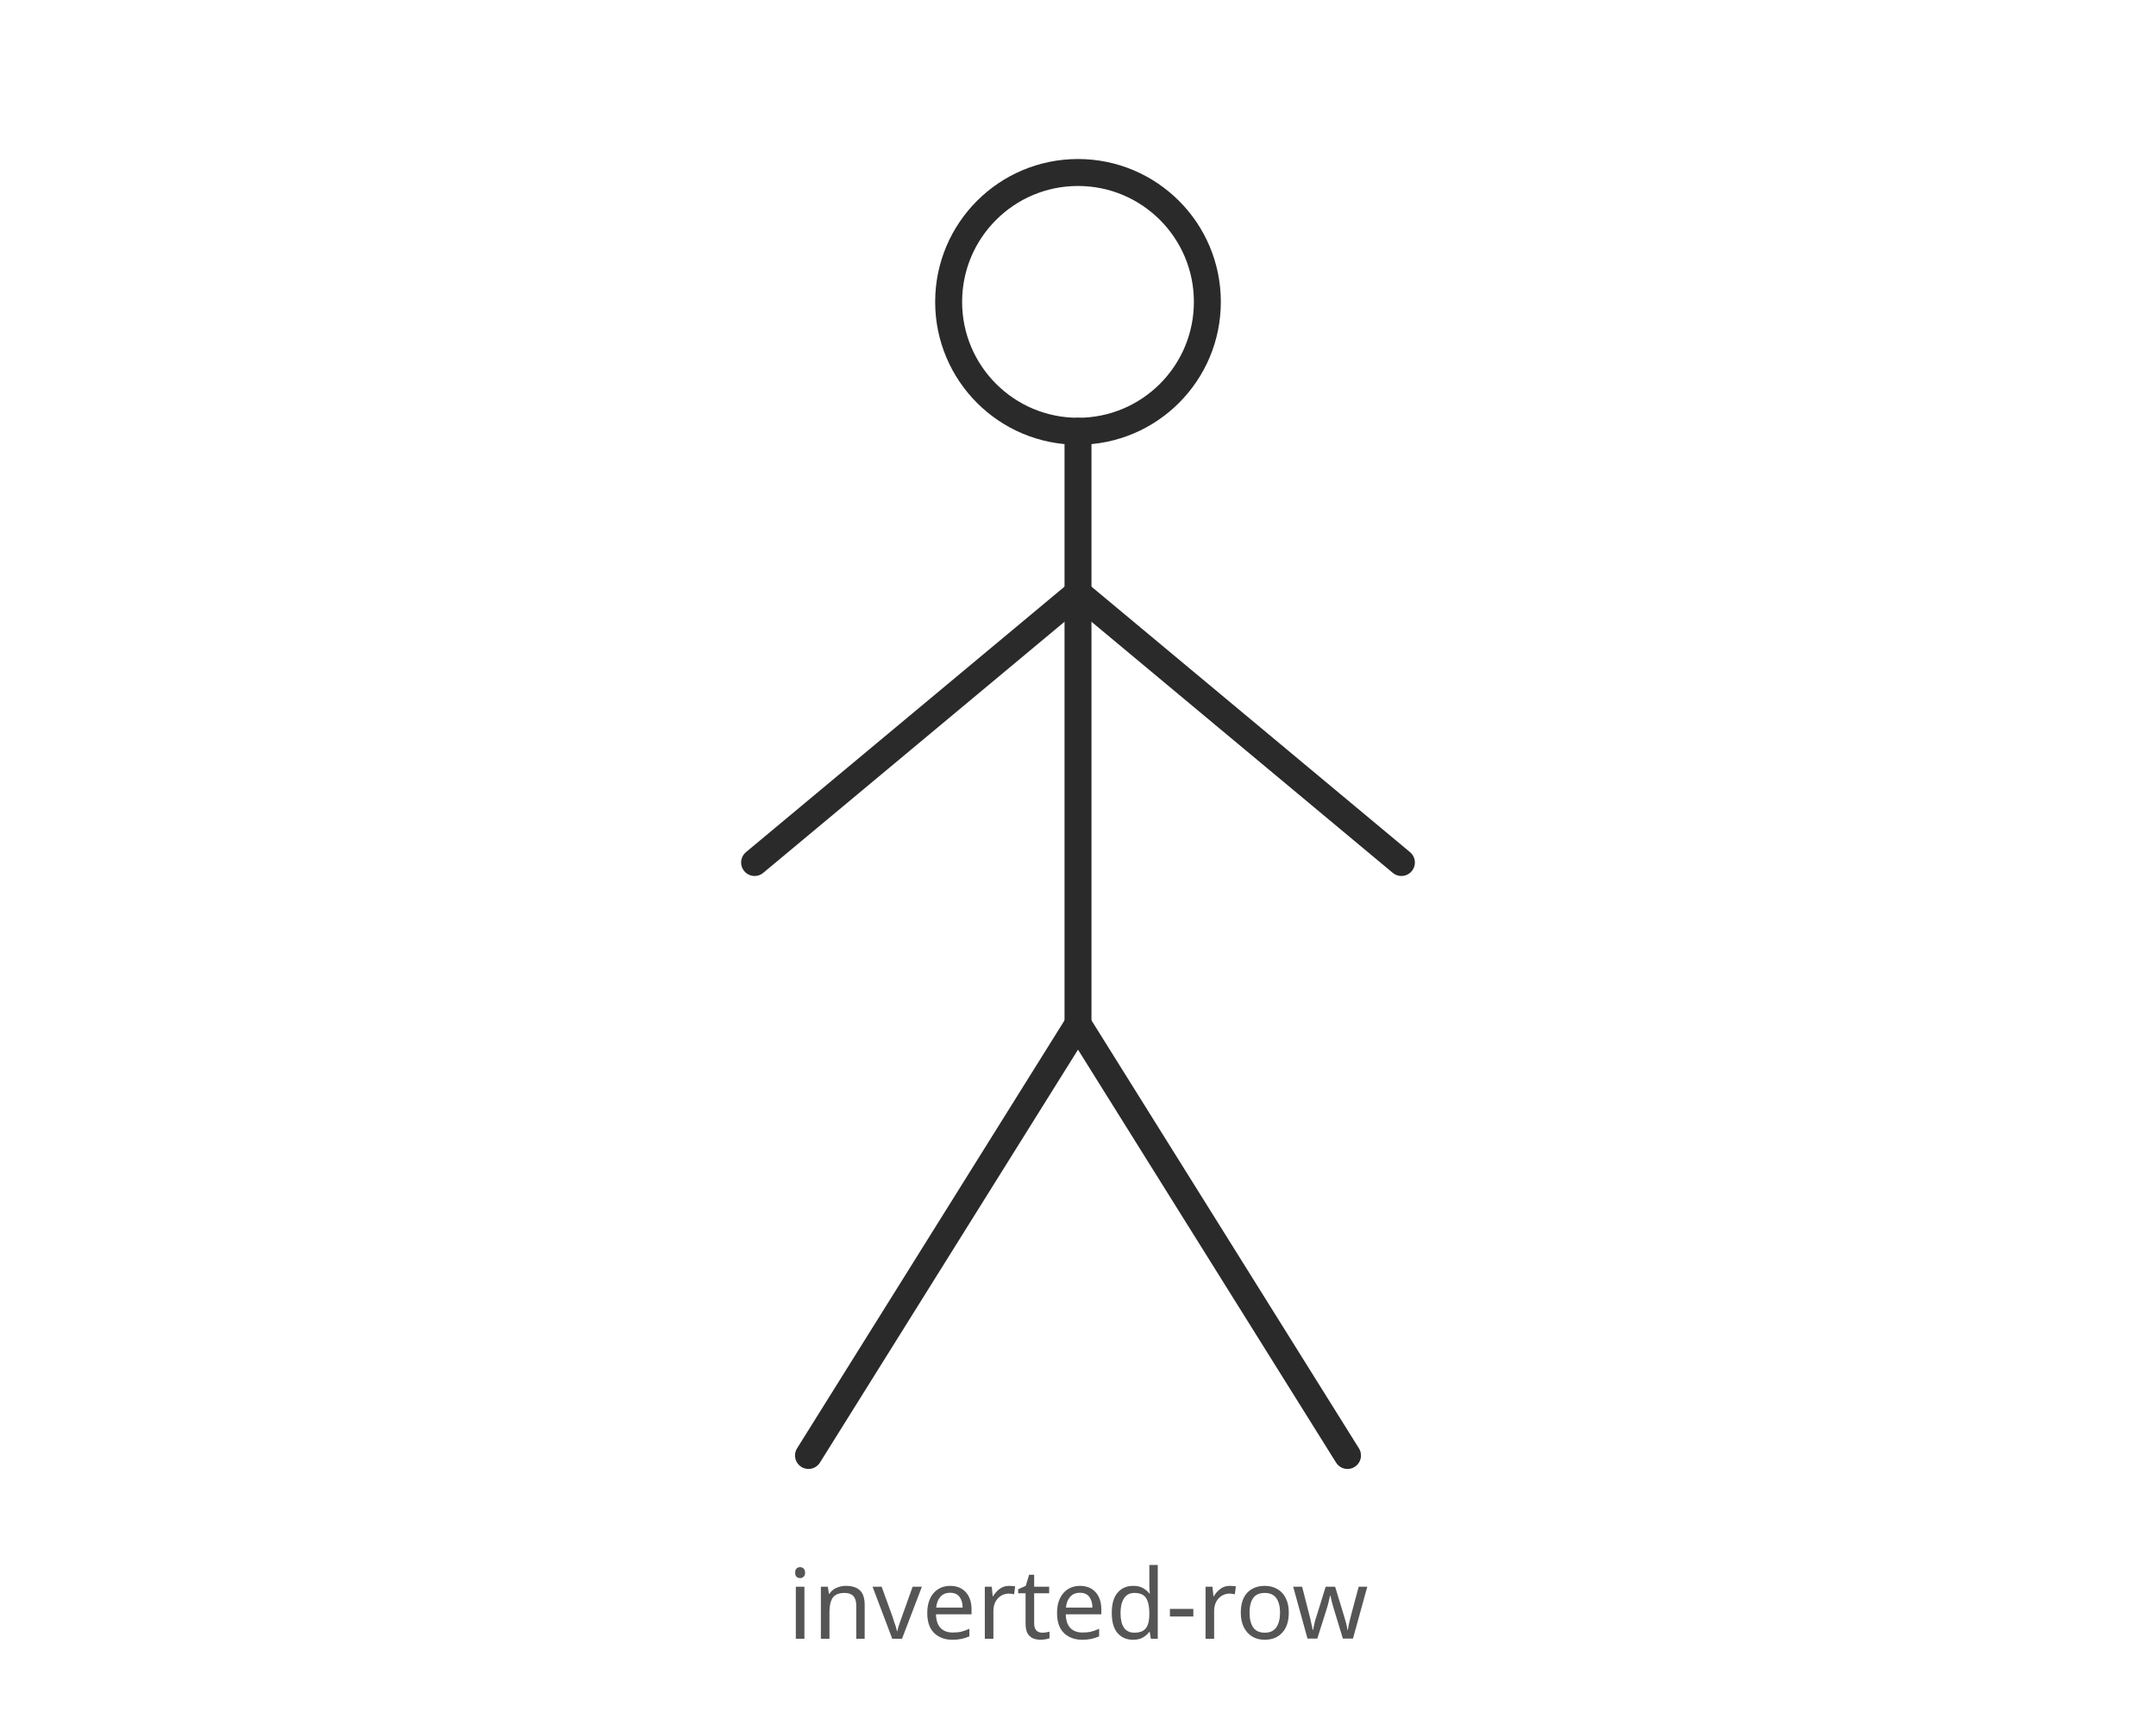
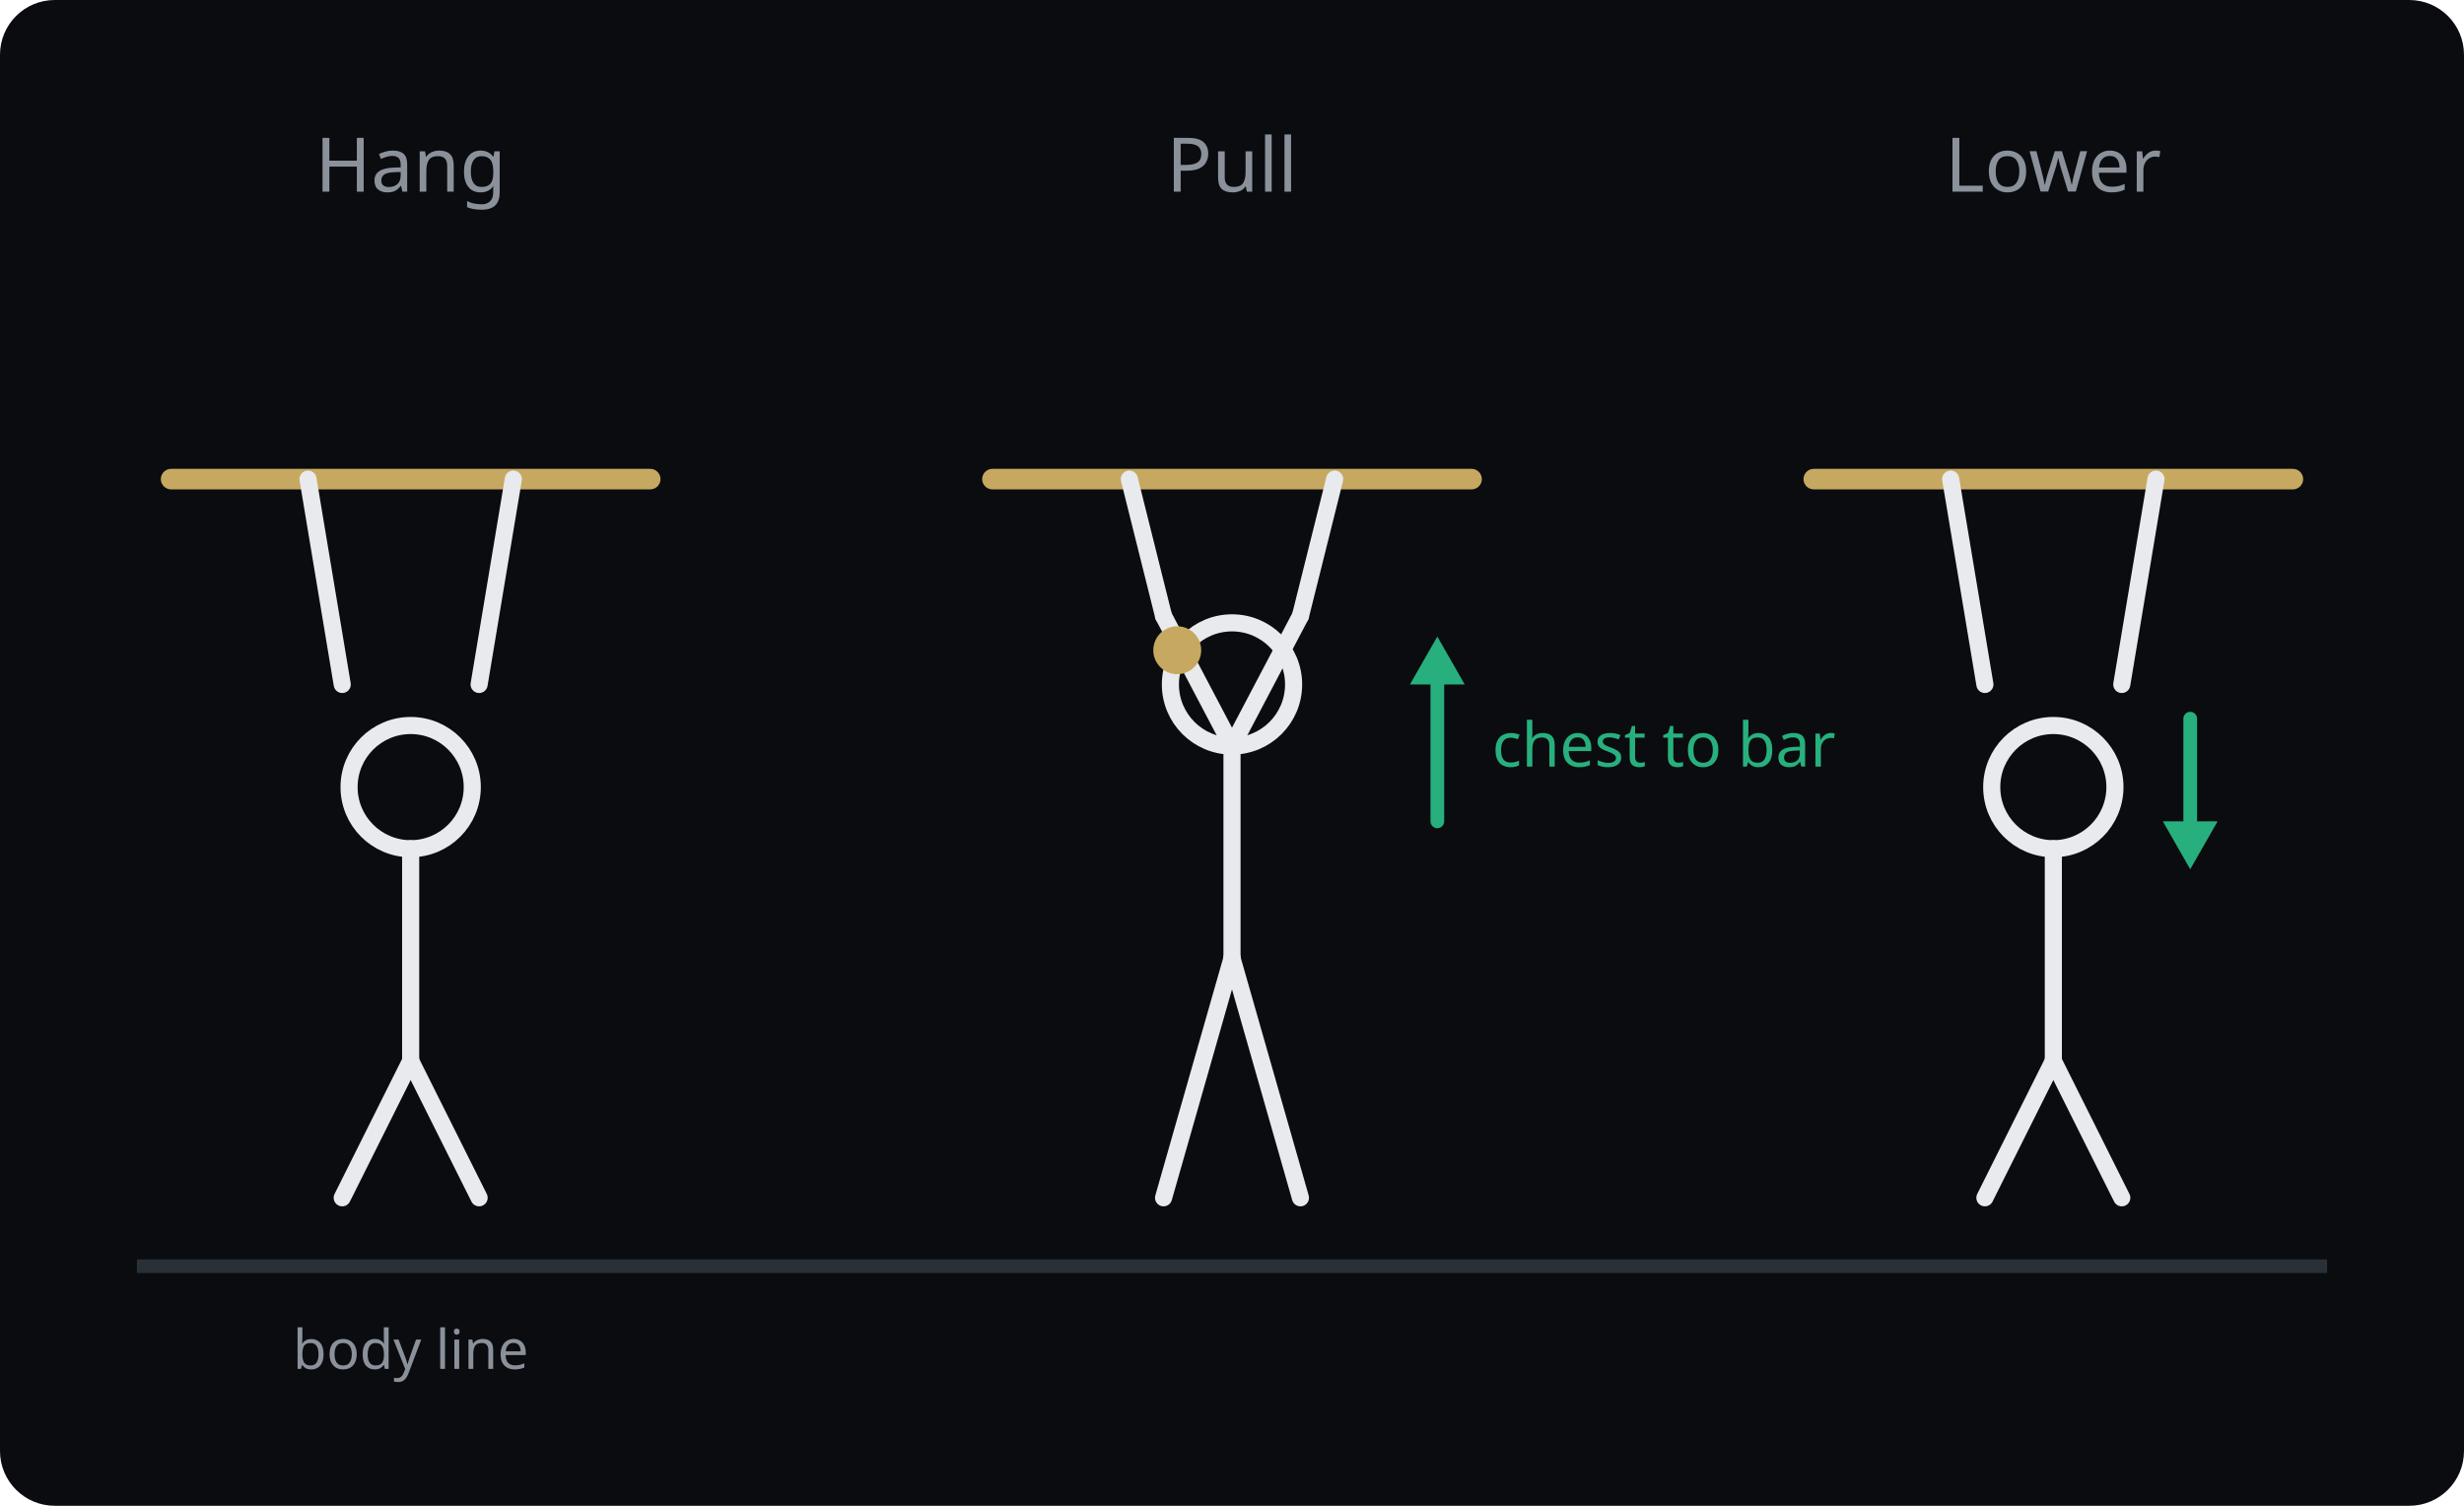
- <svg xmlns="http://www.w3.org/2000/svg" viewBox="0 0 200 160" fill="none" stroke="#2a2a2a" stroke-width="2.5" stroke-linecap="round" stroke-linejoin="round" role="img" aria-label="inverted-row form diagram">
-   <circle cx="100" cy="28" r="12" />
-   <line x1="100" y1="40" x2="100" y2="95" />
-   <line x1="100" y1="55" x2="70" y2="80" />
-   <line x1="100" y1="55" x2="130" y2="80" />
-   <line x1="100" y1="95" x2="75" y2="135" />
-   <line x1="100" y1="95" x2="125" y2="135" />
-   <text x="100" y="152" text-anchor="middle" fill="#555" stroke="none" font-family="system-ui,sans-serif" font-size="9">inverted-row</text>
+ <svg xmlns="http://www.w3.org/2000/svg" viewBox="0 0 360 220" fill="none" role="img" aria-label="Inverted row form: hang, pull, lower">
+   <rect width="360" height="220" fill="#0a0c10" rx="8" />
+   <text x="60" y="28" text-anchor="middle" fill="#8b919a" font-family="system-ui,sans-serif" font-size="11">Hang</text>
+   <text x="180" y="28" text-anchor="middle" fill="#8b919a" font-family="system-ui,sans-serif" font-size="11">Pull</text>
+   <text x="300" y="28" text-anchor="middle" fill="#8b919a" font-family="system-ui,sans-serif" font-size="11">Lower</text>
+   <line x1="25" y1="70" x2="95" y2="70" stroke="#c7a860" stroke-width="3" stroke-linecap="round" />
+   <line x1="145" y1="70" x2="215" y2="70" stroke="#c7a860" stroke-width="3" stroke-linecap="round" />
+   <line x1="265" y1="70" x2="335" y2="70" stroke="#c7a860" stroke-width="3" stroke-linecap="round" />
+   <line x1="20" y1="185" x2="340" y2="185" stroke="#2a3038" stroke-width="2" />
+   <g stroke="#e8eaed" stroke-width="2.5" stroke-linecap="round" stroke-linejoin="round">
+     <line x1="45" y1="70" x2="50" y2="100" />
+     <line x1="75" y1="70" x2="70" y2="100" />
+     <circle cx="60" cy="115" r="9" />
+     <line x1="60" y1="124" x2="60" y2="155" />
+     <line x1="60" y1="155" x2="50" y2="175" />
+     <line x1="60" y1="155" x2="70" y2="175" />
+   </g>
+   <text x="60" y="200" text-anchor="middle" fill="#8b919a" font-family="system-ui,sans-serif" font-size="8">body line</text>
+   <g stroke="#e8eaed" stroke-width="2.5" stroke-linecap="round" stroke-linejoin="round">
+     <line x1="165" y1="70" x2="170" y2="90" />
+     <line x1="195" y1="70" x2="190" y2="90" />
+     <circle cx="180" cy="100" r="9" />
+     <line x1="180" y1="109" x2="180" y2="140" />
+     <line x1="170" y1="90" x2="180" y2="109" />
+     <line x1="190" y1="90" x2="180" y2="109" />
+     <line x1="180" y1="140" x2="170" y2="175" />
+     <line x1="180" y1="140" x2="190" y2="175" />
+   </g>
+   <path d="M210 120 L210 100" stroke="#27b07d" stroke-width="2" stroke-linecap="round" />
+   <polygon points="206,100 210,93 214,100" fill="#27b07d" />
+   <text x="218" y="112" fill="#27b07d" font-family="system-ui,sans-serif" font-size="9">chest to bar</text>
+   <circle cx="172" cy="95" r="3.5" fill="#c7a860" />
+   <g stroke="#e8eaed" stroke-width="2.5" stroke-linecap="round" stroke-linejoin="round">
+     <line x1="285" y1="70" x2="290" y2="100" />
+     <line x1="315" y1="70" x2="310" y2="100" />
+     <circle cx="300" cy="115" r="9" />
+     <line x1="300" y1="124" x2="300" y2="155" />
+     <line x1="300" y1="155" x2="290" y2="175" />
+     <line x1="300" y1="155" x2="310" y2="175" />
+   </g>
+   <path d="M320 105 L320 120" stroke="#27b07d" stroke-width="2" stroke-linecap="round" />
+   <polygon points="316,120 320,127 324,120" fill="#27b07d" />
</svg>
